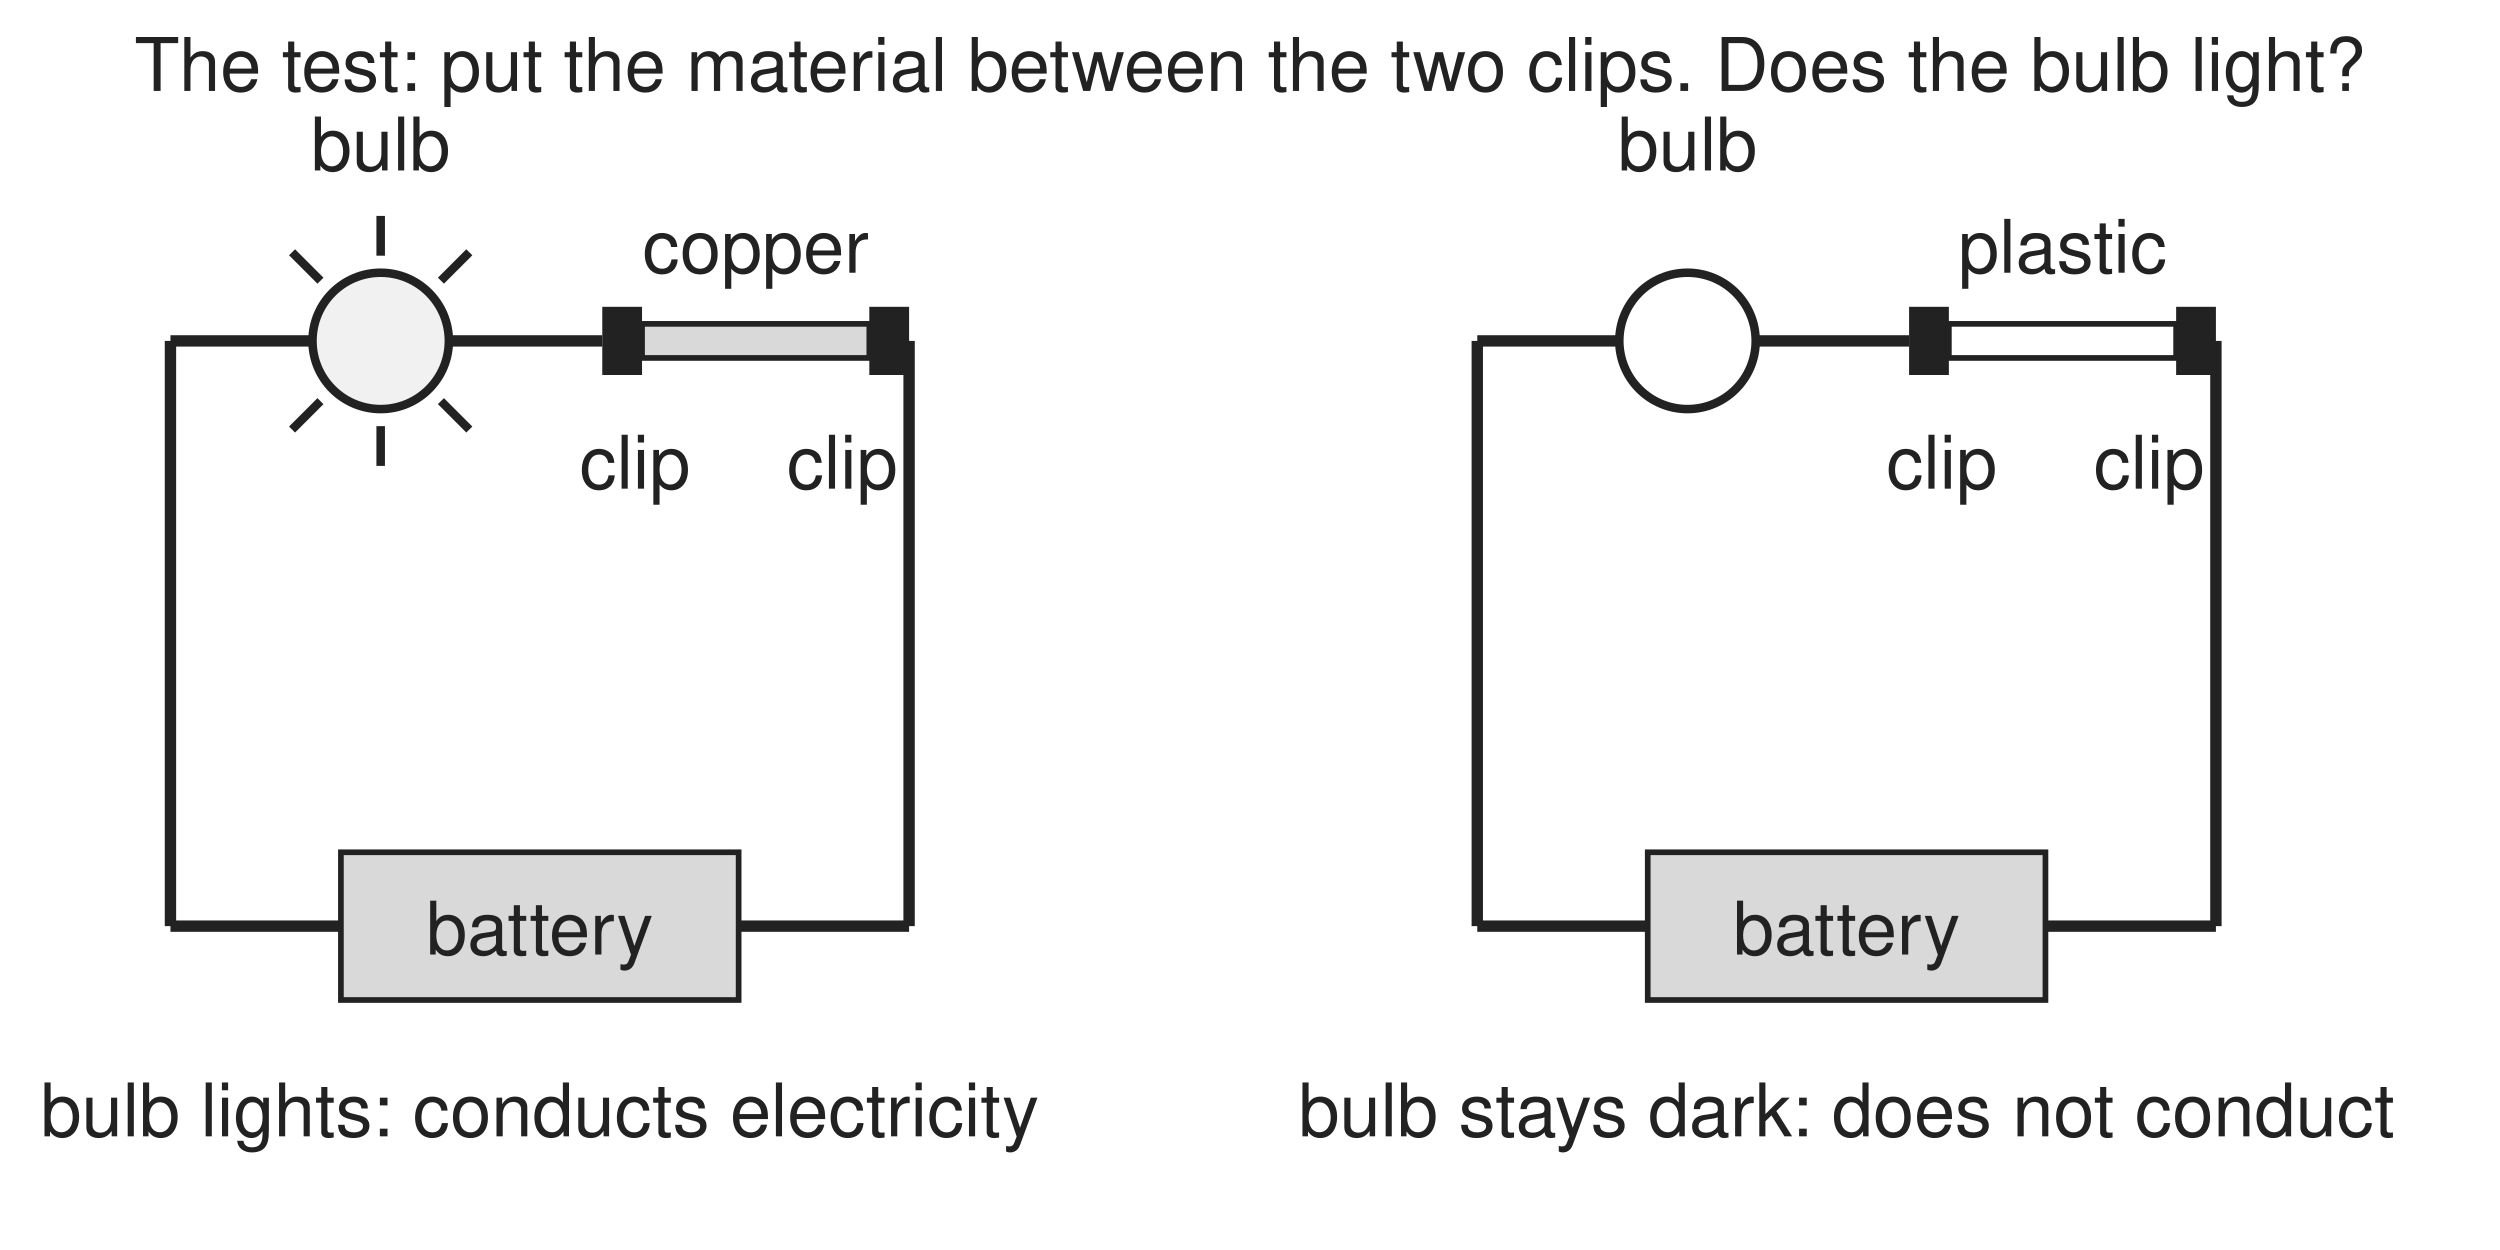
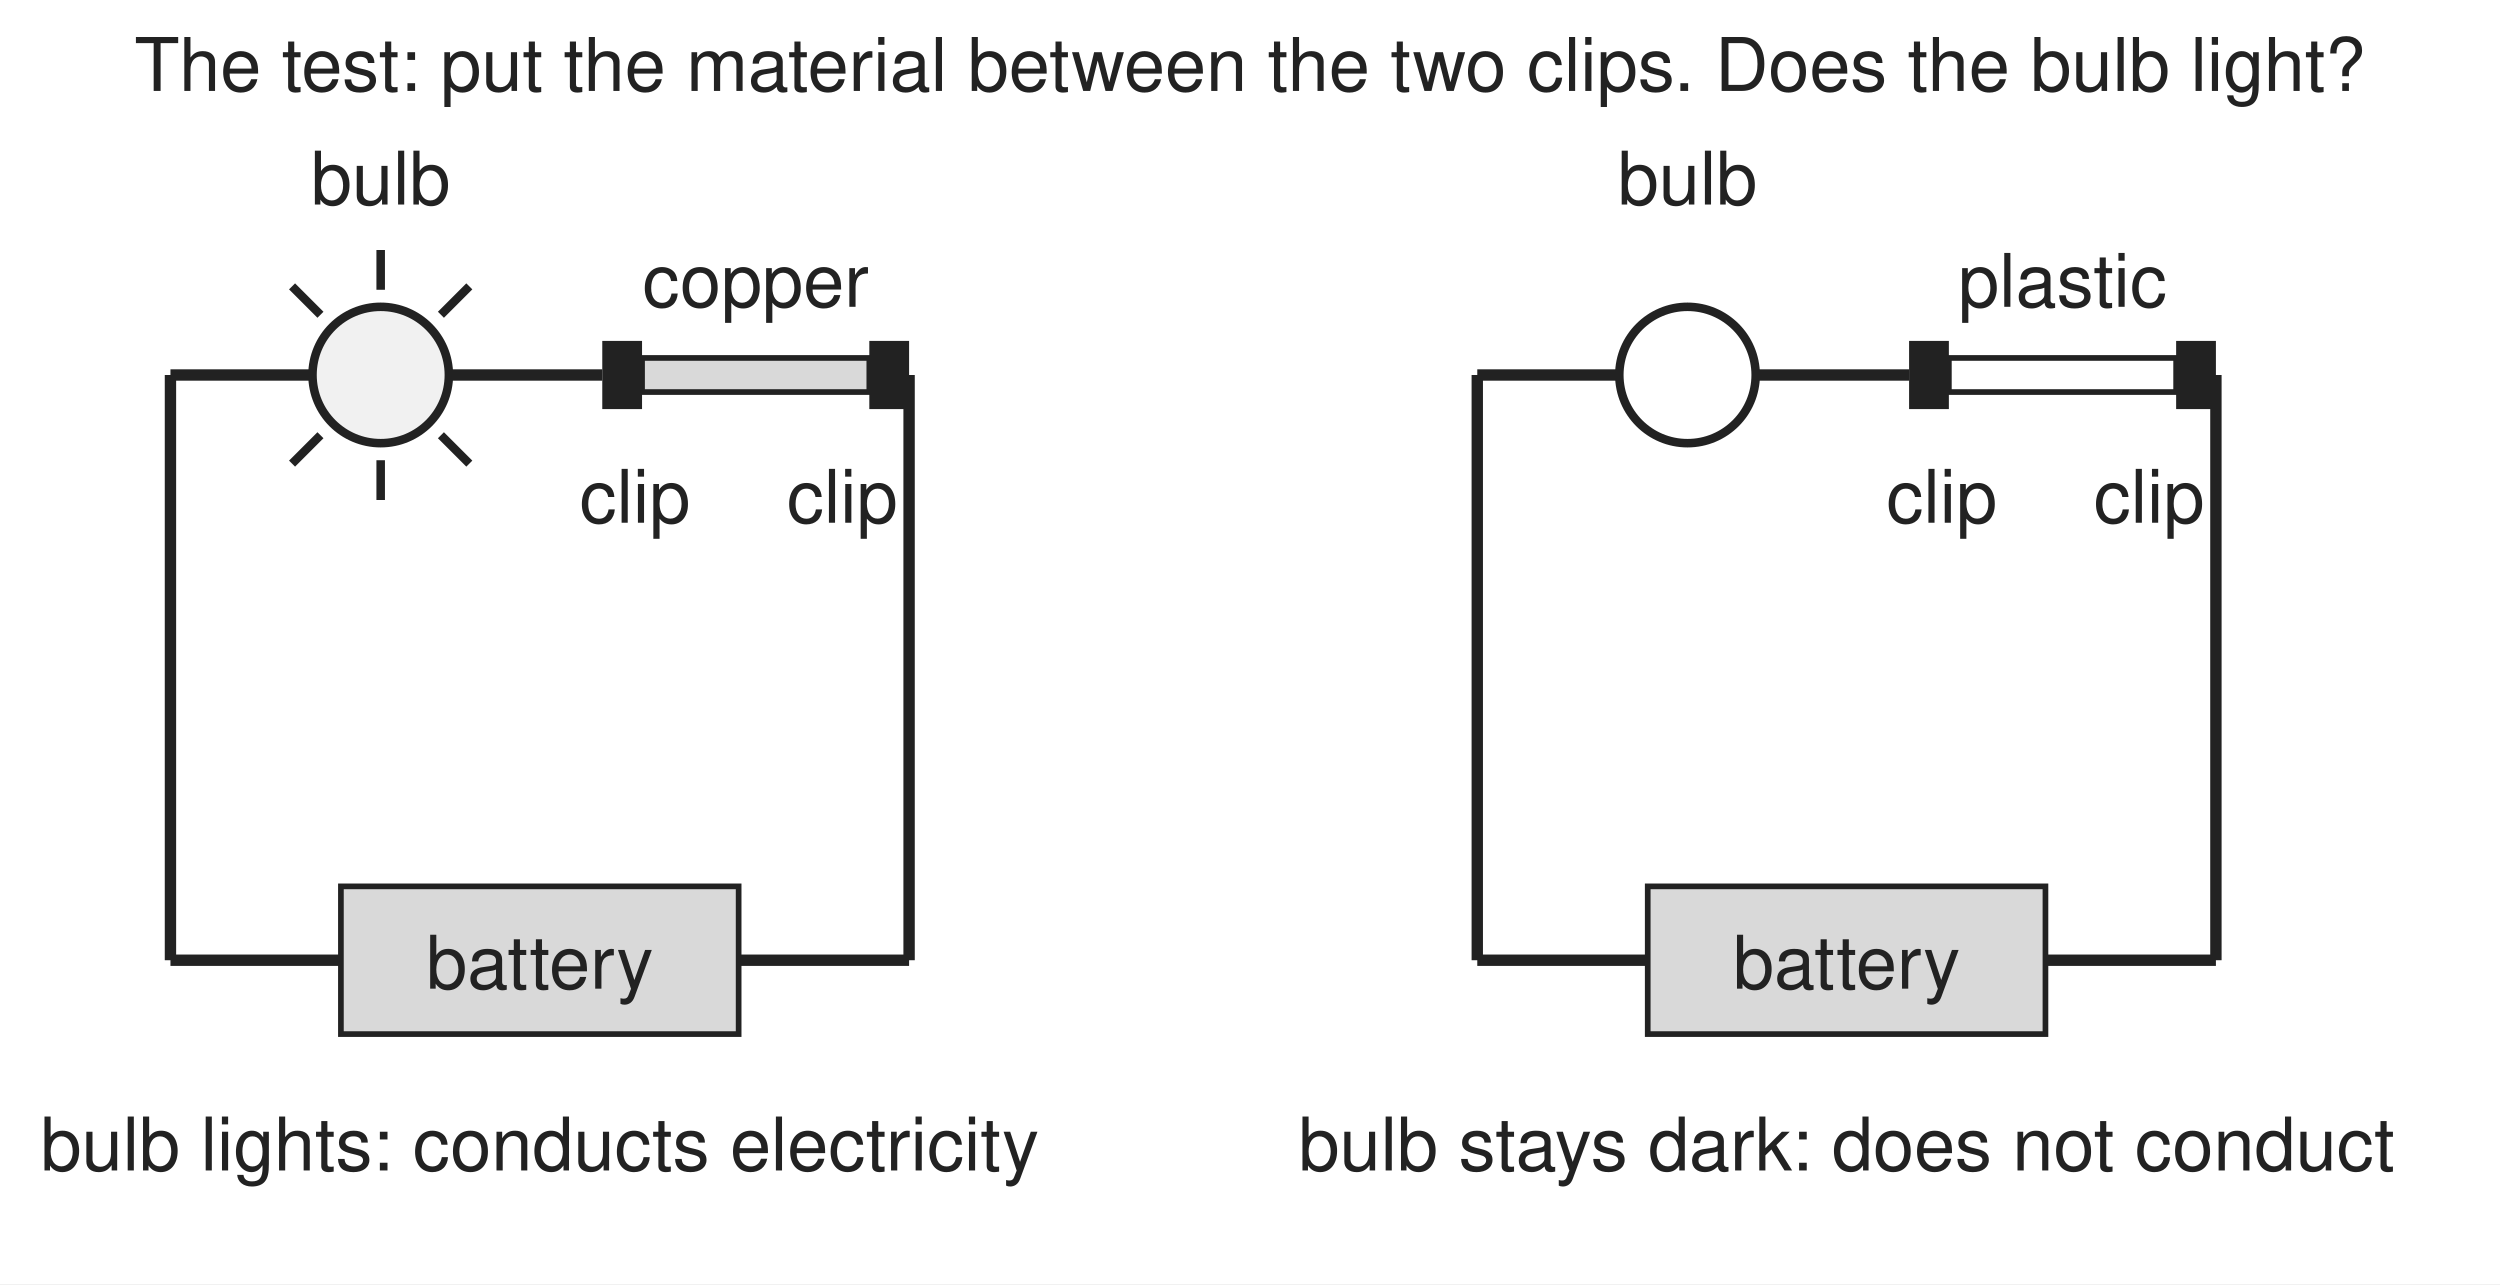
- <svg xmlns="http://www.w3.org/2000/svg" viewBox="0 0 440 220" width="100%" role="img" aria-label="Two simple circuits: with a copper strip between the clips the bulb lights; with a plastic strip it stays dark" font-family="Helvetica,Arial,sans-serif" font-size="13" fill="#222">
-   <rect width="440" height="220" fill="#ffffff" />
-   <rect x="60" y="150" width="70" height="26" fill="#d9d9d9" stroke="#222" />
-   <text x="95" y="168" text-anchor="middle" font-size="13" font-weight="normal" fill="#222">battery</text>
-   <line x1="30" y1="163" x2="60" y2="163" stroke="#222" stroke-width="2" />
-   <line x1="130" y1="163" x2="160" y2="163" stroke="#222" stroke-width="2" />
-   <line x1="30" y1="163" x2="30" y2="60" stroke="#222" stroke-width="2" />
-   <line x1="160" y1="163" x2="160" y2="60" stroke="#222" stroke-width="2" />
-   <line x1="30" y1="60" x2="55" y2="60" stroke="#222" stroke-width="2" />
-   <circle cx="67" cy="60" r="12" fill="#f1f1f1" stroke="#222" stroke-width="1.5" />
-   <line x1="82.0" y1="60.0" x2="89.0" y2="60.0" stroke="#222" stroke-width="1.5" />
-   <line x1="77.6" y1="70.6" x2="82.6" y2="75.6" stroke="#222" stroke-width="1.5" />
-   <line x1="67.0" y1="75.0" x2="67.0" y2="82.0" stroke="#222" stroke-width="1.5" />
-   <line x1="56.4" y1="70.6" x2="51.4" y2="75.6" stroke="#222" stroke-width="1.5" />
-   <line x1="52.0" y1="60.0" x2="45.0" y2="60.0" stroke="#222" stroke-width="1.5" />
-   <line x1="56.4" y1="49.4" x2="51.4" y2="44.4" stroke="#222" stroke-width="1.5" />
-   <line x1="67.0" y1="45.0" x2="67.0" y2="38.0" stroke="#222" stroke-width="1.5" />
-   <line x1="77.6" y1="49.4" x2="82.6" y2="44.4" stroke="#222" stroke-width="1.5" />
-   <text x="67" y="30" text-anchor="middle" font-size="13" font-weight="normal" fill="#222">bulb</text>
-   <line x1="79" y1="60" x2="106" y2="60" stroke="#222" stroke-width="2" />
-   <rect x="106" y="54" width="7" height="12" fill="#222" />
-   <rect x="153" y="54" width="7" height="12" fill="#222" />
-   <rect x="113" y="57" width="40" height="6" fill="#d9d9d9" stroke="#222" />
-   <text x="133" y="48" text-anchor="middle" font-size="13" font-weight="normal" fill="#222">copper</text>
-   <text x="102" y="86" text-anchor="start" font-size="13" font-weight="normal" fill="#222">clip</text>
-   <text x="158" y="86" text-anchor="end" font-size="13" font-weight="normal" fill="#222">clip</text>
-   <text x="95" y="200" text-anchor="middle" font-size="13" font-weight="normal" fill="#222">bulb lights: conducts electricity</text>
-   <rect x="290" y="150" width="70" height="26" fill="#d9d9d9" stroke="#222" />
-   <text x="325" y="168" text-anchor="middle" font-size="13" font-weight="normal" fill="#222">battery</text>
-   <line x1="260" y1="163" x2="290" y2="163" stroke="#222" stroke-width="2" />
-   <line x1="360" y1="163" x2="390" y2="163" stroke="#222" stroke-width="2" />
-   <line x1="260" y1="163" x2="260" y2="60" stroke="#222" stroke-width="2" />
-   <line x1="390" y1="163" x2="390" y2="60" stroke="#222" stroke-width="2" />
-   <line x1="260" y1="60" x2="285" y2="60" stroke="#222" stroke-width="2" />
-   <circle cx="297" cy="60" r="12" fill="#ffffff" stroke="#222" stroke-width="1.5" />
-   <text x="297" y="30" text-anchor="middle" font-size="13" font-weight="normal" fill="#222">bulb</text>
-   <line x1="309" y1="60" x2="336" y2="60" stroke="#222" stroke-width="2" />
-   <rect x="336" y="54" width="7" height="12" fill="#222" />
-   <rect x="383" y="54" width="7" height="12" fill="#222" />
-   <rect x="343" y="57" width="40" height="6" fill="#ffffff" stroke="#222" />
-   <text x="363" y="48" text-anchor="middle" font-size="13" font-weight="normal" fill="#222">plastic</text>
-   <text x="332" y="86" text-anchor="start" font-size="13" font-weight="normal" fill="#222">clip</text>
-   <text x="388" y="86" text-anchor="end" font-size="13" font-weight="normal" fill="#222">clip</text>
-   <text x="325" y="200" text-anchor="middle" font-size="13" font-weight="normal" fill="#222">bulb stays dark: does not conduct</text>
+ <svg xmlns="http://www.w3.org/2000/svg" viewBox="0 0 440 226" width="100%" role="img" aria-label="Two simple circuits: with a copper strip between the clips the bulb lights; with a plastic strip it stays dark" font-family="Helvetica,Arial,sans-serif" font-size="13" fill="#222">
+   <rect width="440" height="226" fill="#ffffff" />
+   <g transform="translate(0 6)">
+     <rect x="60" y="150" width="70" height="26" fill="#d9d9d9" stroke="#222" />
+     <text x="95" y="168" text-anchor="middle" font-size="13" font-weight="normal" fill="#222">battery</text>
+     <line x1="30" y1="163" x2="60" y2="163" stroke="#222" stroke-width="2" />
+     <line x1="130" y1="163" x2="160" y2="163" stroke="#222" stroke-width="2" />
+     <line x1="30" y1="163" x2="30" y2="60" stroke="#222" stroke-width="2" />
+     <line x1="160" y1="163" x2="160" y2="60" stroke="#222" stroke-width="2" />
+     <line x1="30" y1="60" x2="55" y2="60" stroke="#222" stroke-width="2" />
+     <circle cx="67" cy="60" r="12" fill="#f1f1f1" stroke="#222" stroke-width="1.5" />
+     <line x1="82.0" y1="60.0" x2="89.0" y2="60.0" stroke="#222" stroke-width="1.5" />
+     <line x1="77.6" y1="70.6" x2="82.6" y2="75.6" stroke="#222" stroke-width="1.5" />
+     <line x1="67.0" y1="75.0" x2="67.0" y2="82.0" stroke="#222" stroke-width="1.5" />
+     <line x1="56.4" y1="70.6" x2="51.4" y2="75.6" stroke="#222" stroke-width="1.5" />
+     <line x1="52.0" y1="60.0" x2="45.0" y2="60.0" stroke="#222" stroke-width="1.5" />
+     <line x1="56.4" y1="49.4" x2="51.4" y2="44.4" stroke="#222" stroke-width="1.5" />
+     <line x1="67.0" y1="45.0" x2="67.0" y2="38.0" stroke="#222" stroke-width="1.5" />
+     <line x1="77.6" y1="49.4" x2="82.6" y2="44.4" stroke="#222" stroke-width="1.5" />
+     <text x="67" y="30" text-anchor="middle" font-size="13" font-weight="normal" fill="#222">bulb</text>
+     <line x1="79" y1="60" x2="106" y2="60" stroke="#222" stroke-width="2" />
+     <rect x="106" y="54" width="7" height="12" fill="#222" />
+     <rect x="153" y="54" width="7" height="12" fill="#222" />
+     <rect x="113" y="57" width="40" height="6" fill="#d9d9d9" stroke="#222" />
+     <text x="133" y="48" text-anchor="middle" font-size="13" font-weight="normal" fill="#222">copper</text>
+     <text x="102" y="86" text-anchor="start" font-size="13" font-weight="normal" fill="#222">clip</text>
+     <text x="158" y="86" text-anchor="end" font-size="13" font-weight="normal" fill="#222">clip</text>
+     <text x="95" y="200" text-anchor="middle" font-size="13" font-weight="normal" fill="#222">bulb lights: conducts electricity</text>
+     <rect x="290" y="150" width="70" height="26" fill="#d9d9d9" stroke="#222" />
+     <text x="325" y="168" text-anchor="middle" font-size="13" font-weight="normal" fill="#222">battery</text>
+     <line x1="260" y1="163" x2="290" y2="163" stroke="#222" stroke-width="2" />
+     <line x1="360" y1="163" x2="390" y2="163" stroke="#222" stroke-width="2" />
+     <line x1="260" y1="163" x2="260" y2="60" stroke="#222" stroke-width="2" />
+     <line x1="390" y1="163" x2="390" y2="60" stroke="#222" stroke-width="2" />
+     <line x1="260" y1="60" x2="285" y2="60" stroke="#222" stroke-width="2" />
+     <circle cx="297" cy="60" r="12" fill="#ffffff" stroke="#222" stroke-width="1.5" />
+     <text x="297" y="30" text-anchor="middle" font-size="13" font-weight="normal" fill="#222">bulb</text>
+     <line x1="309" y1="60" x2="336" y2="60" stroke="#222" stroke-width="2" />
+     <rect x="336" y="54" width="7" height="12" fill="#222" />
+     <rect x="383" y="54" width="7" height="12" fill="#222" />
+     <rect x="343" y="57" width="40" height="6" fill="#ffffff" stroke="#222" />
+     <text x="363" y="48" text-anchor="middle" font-size="13" font-weight="normal" fill="#222">plastic</text>
+     <text x="332" y="86" text-anchor="start" font-size="13" font-weight="normal" fill="#222">clip</text>
+     <text x="388" y="86" text-anchor="end" font-size="13" font-weight="normal" fill="#222">clip</text>
+     <text x="325" y="200" text-anchor="middle" font-size="13" font-weight="normal" fill="#222">bulb stays dark: does not conduct</text>
+   </g>
  <text x="220" y="16" text-anchor="middle" font-size="13" font-weight="normal" fill="#222">The test: put the material between the two clips. Does the bulb light?</text>
</svg>
